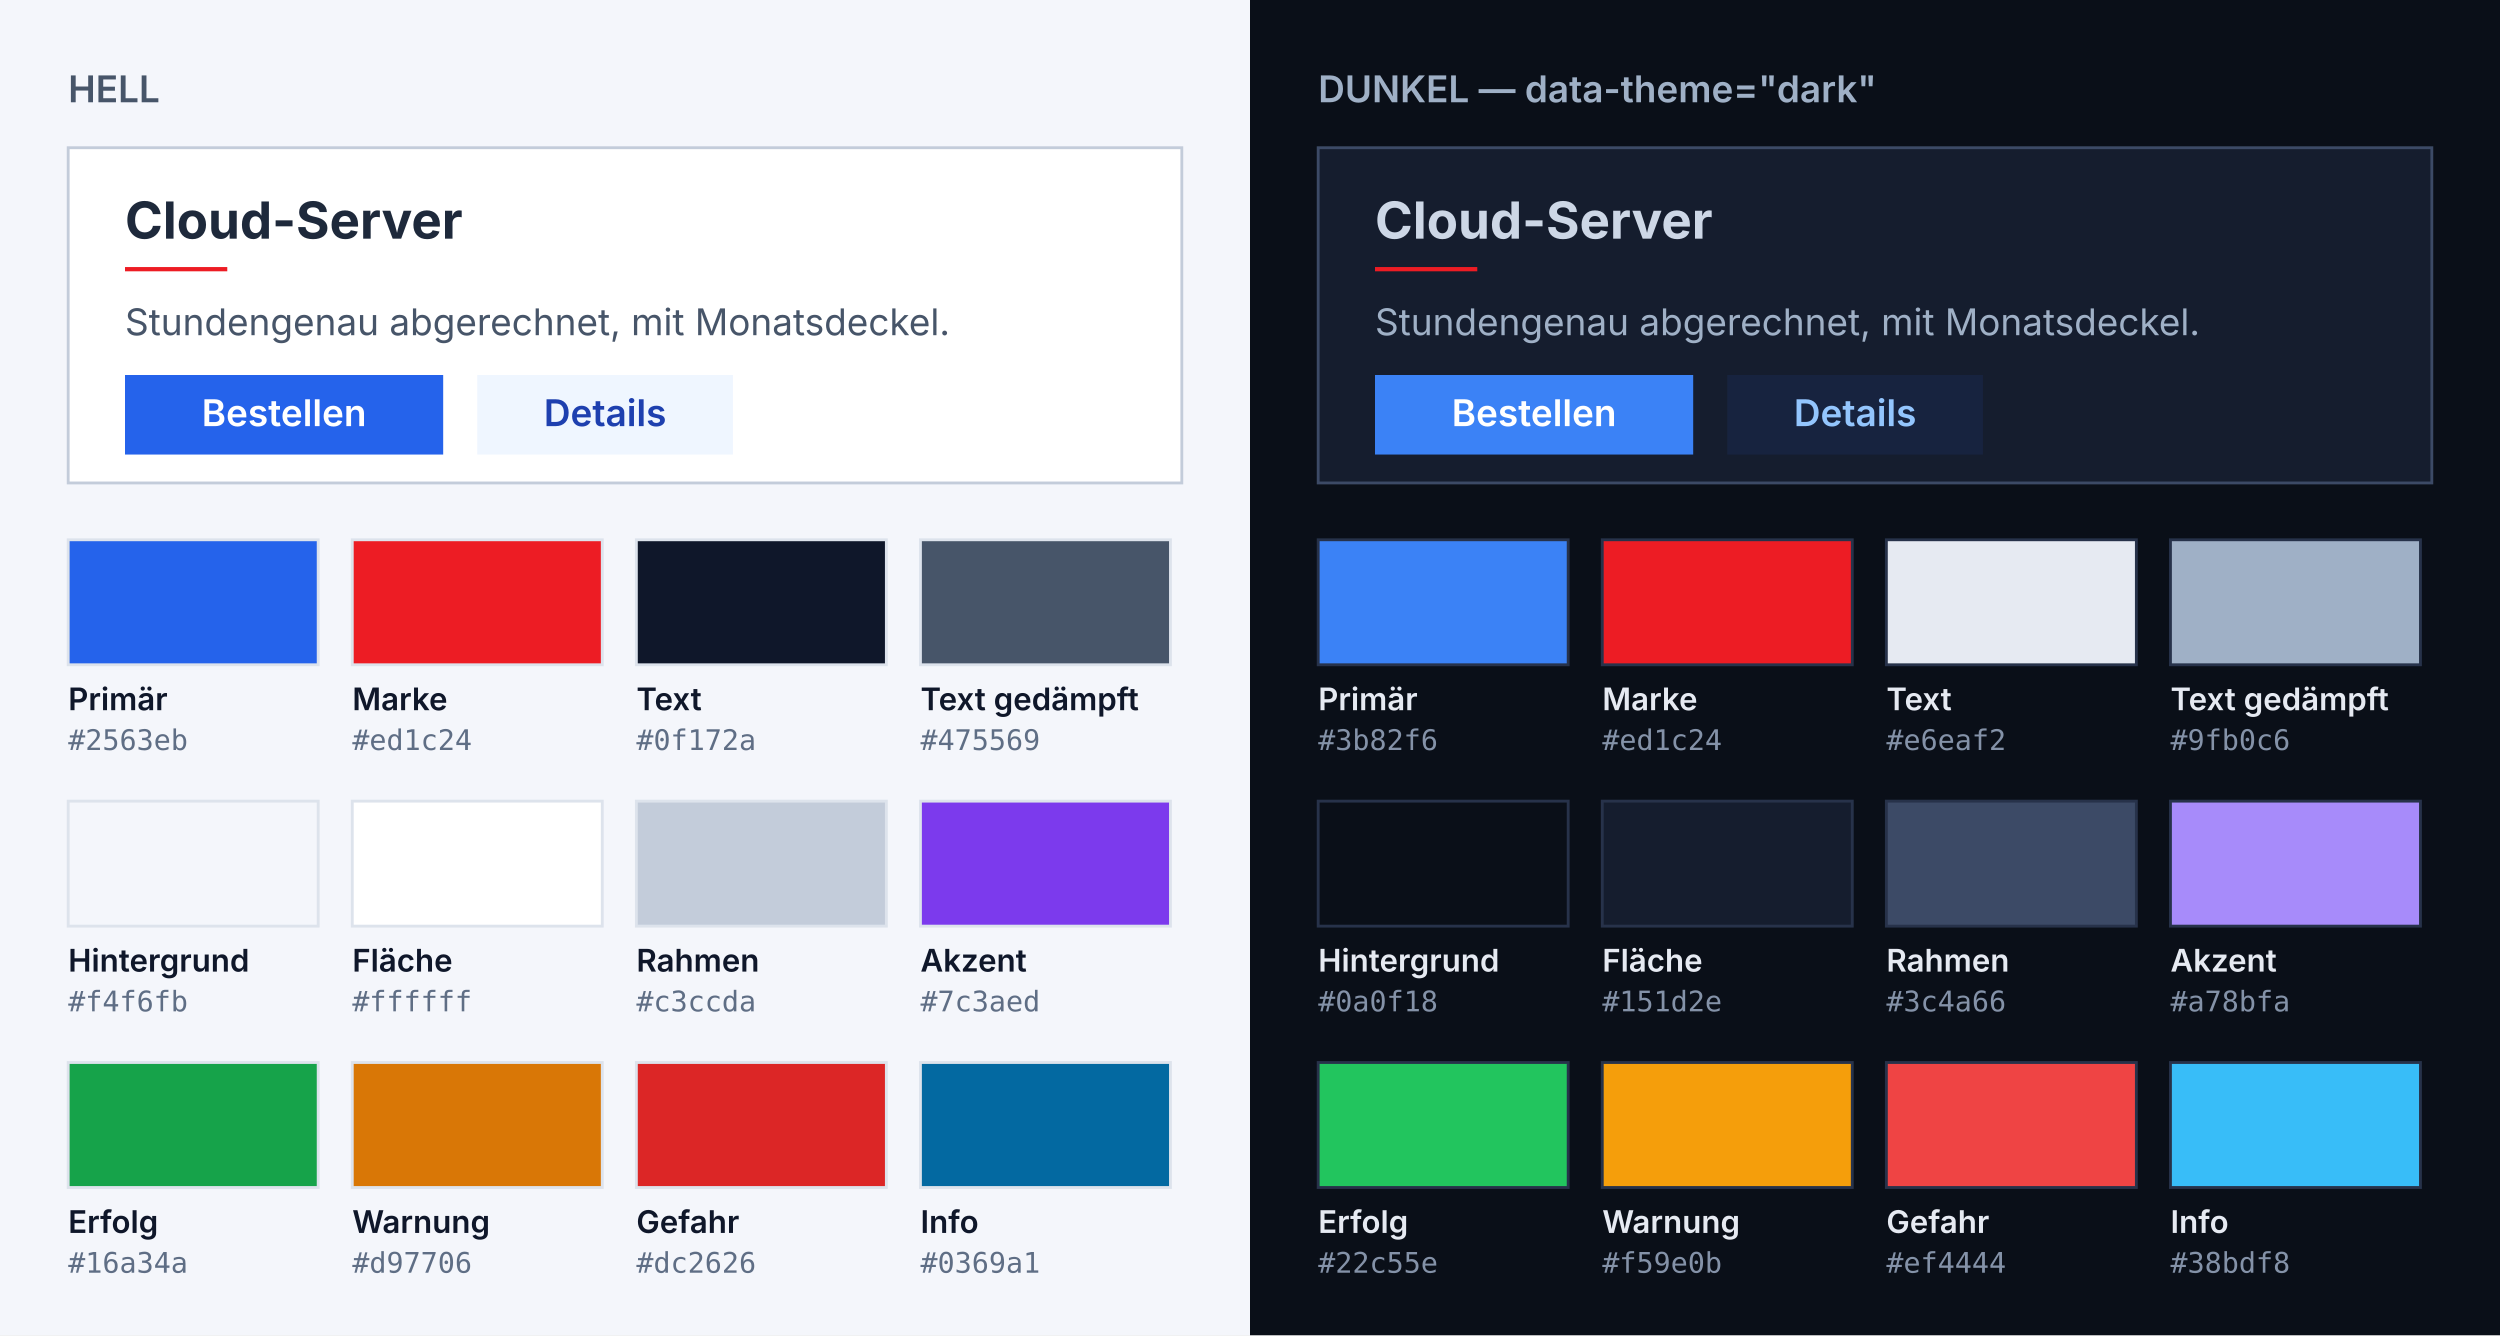
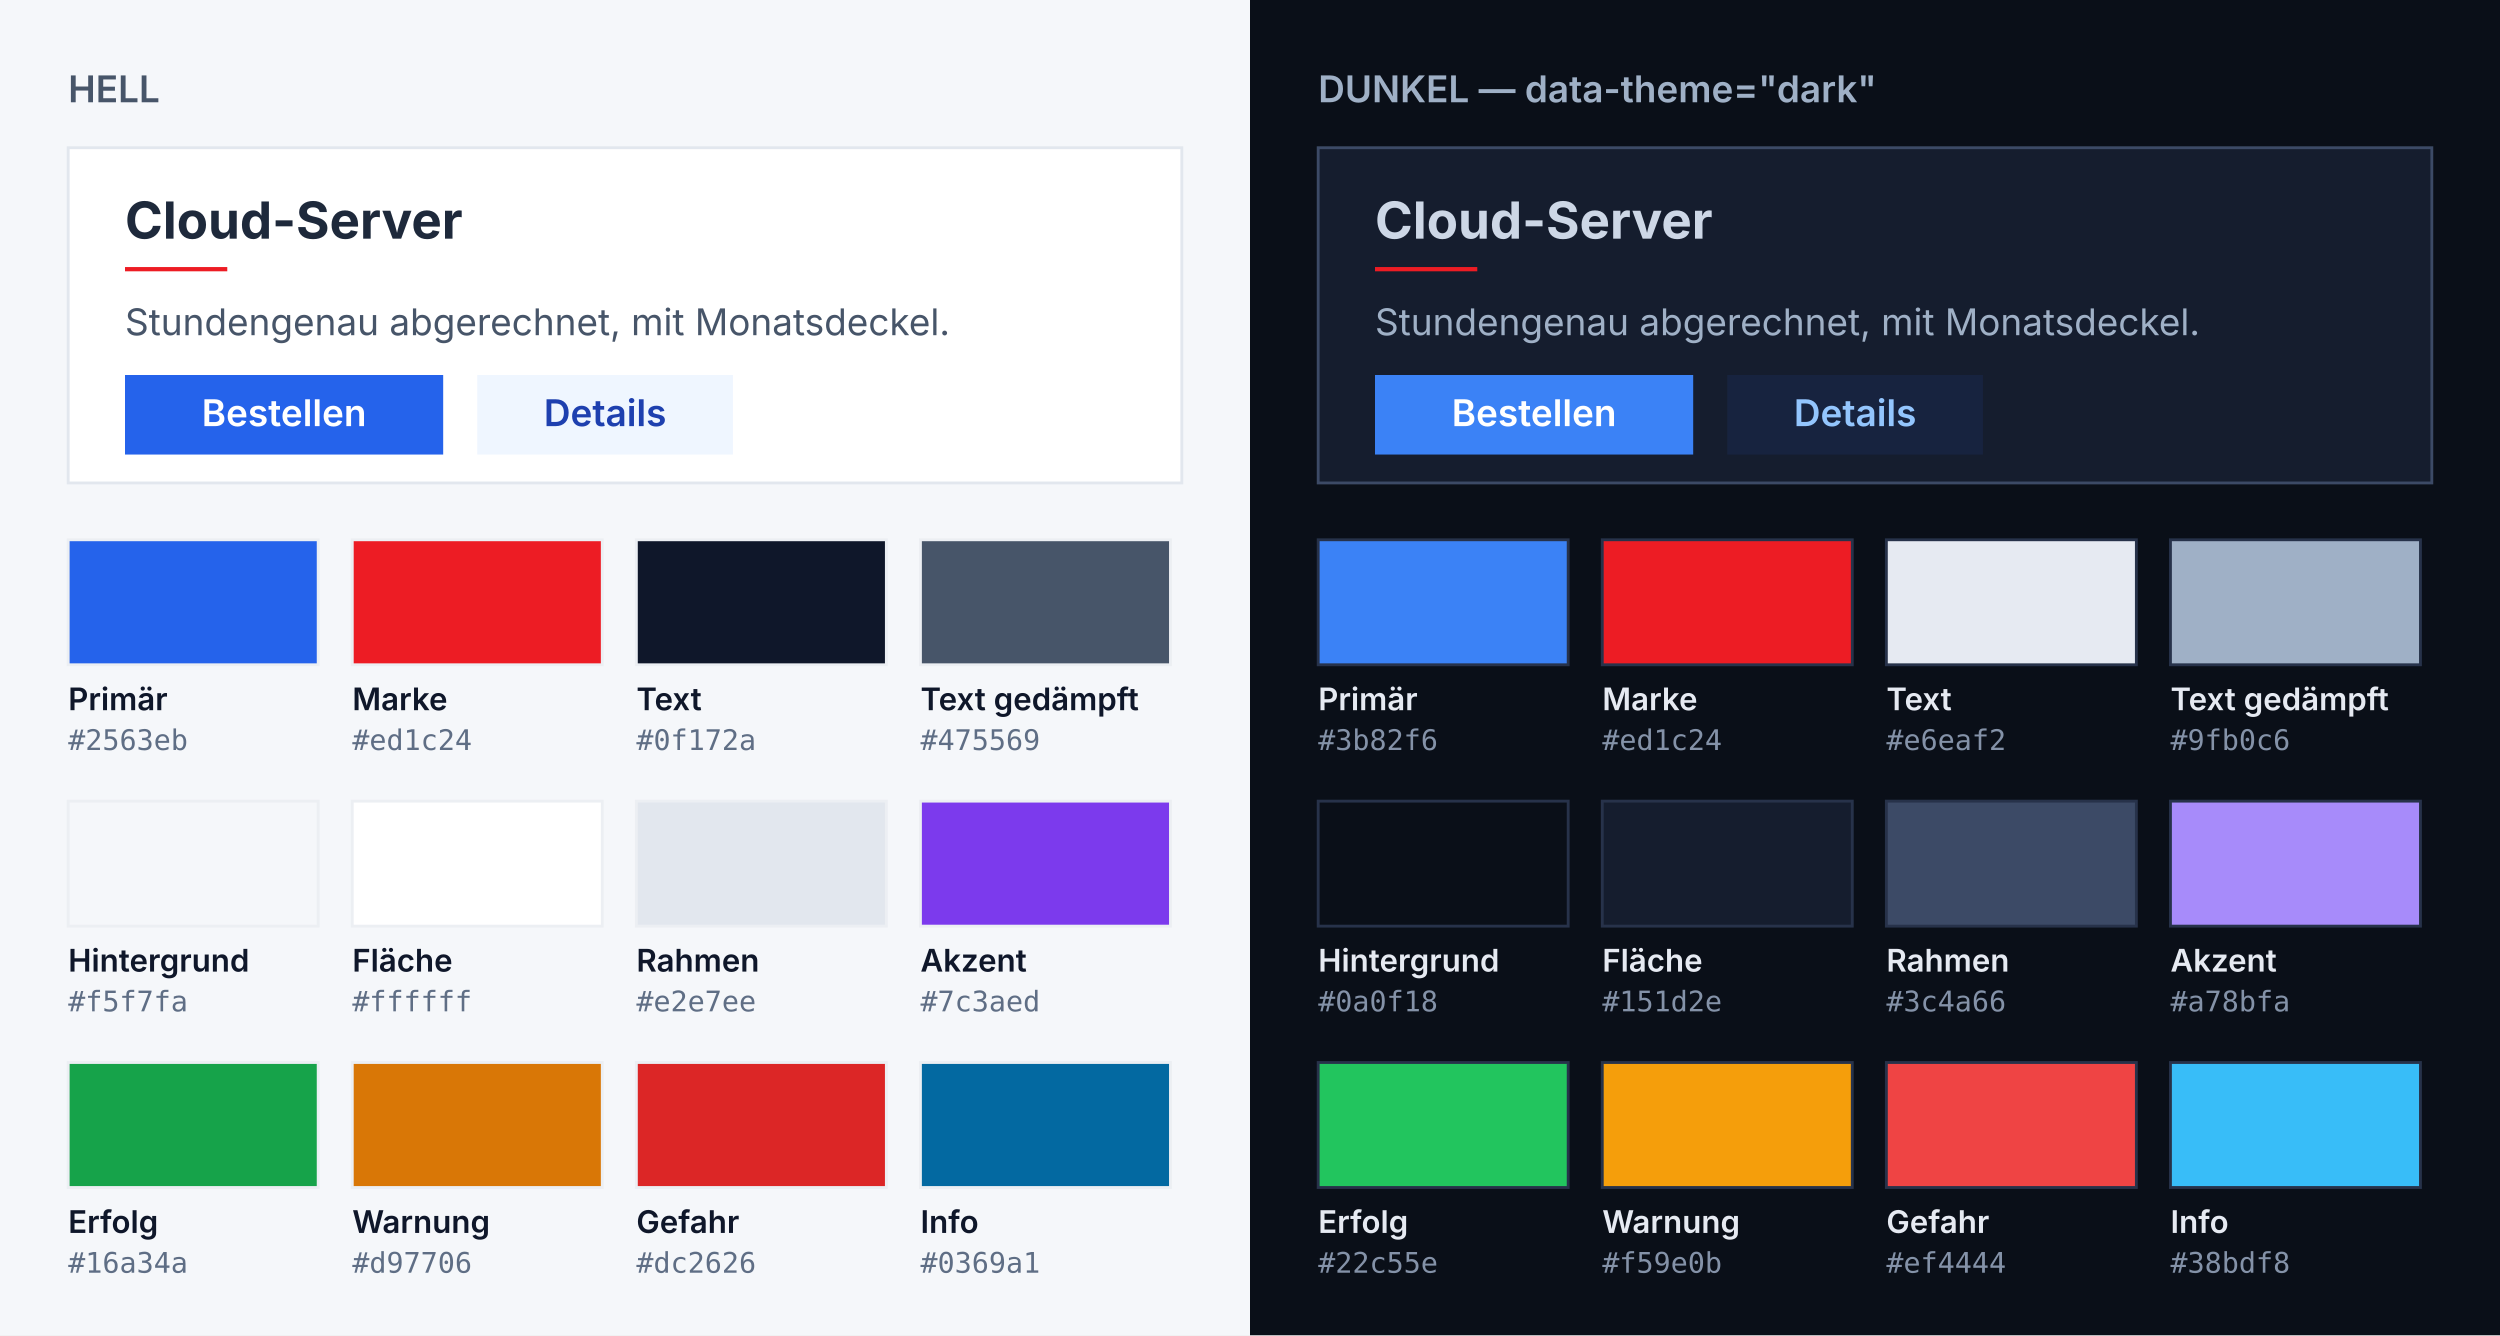
<svg xmlns="http://www.w3.org/2000/svg" width="880" height="470" viewBox="0 0 880 470" role="img">
-   <rect x="0" y="0" width="440" height="470" fill="#f4f6fb" />
+   <rect x="0" y="0" width="440" height="470" fill="#f5f7fa" />
  <text x="24" y="36" font-family="Inter, 'Segoe UI', system-ui, -apple-system, sans-serif" font-size="13" font-weight="600" fill="#475569" text-anchor="start">HELL</text>
-   <rect x="24" y="52" width="392" height="118" fill="#ffffff" stroke="#c3ccda" stroke-width="1" />
+   <rect x="24" y="52" width="392" height="118" fill="#ffffff" stroke="#e2e7ee" stroke-width="1" />
  <text x="44" y="84" font-family="Inter, 'Segoe UI', system-ui, -apple-system, sans-serif" font-size="18" font-weight="700" fill="#1e293b" text-anchor="start">Cloud-Server</text>
  <rect x="44" y="94" width="36" height="1.5" fill="#ed1c24" />
  <text x="44" y="118" font-family="Inter, 'Segoe UI', system-ui, -apple-system, sans-serif" font-size="13" font-weight="400" fill="#475569" text-anchor="start">Stundengenau abgerechnet, mit Monatsdeckel.</text>
  <rect x="44" y="132" width="112" height="28" fill="#2563eb" />
  <text x="100" y="150" font-family="Inter, 'Segoe UI', system-ui, -apple-system, sans-serif" font-size="13" font-weight="600" fill="#ffffff" text-anchor="middle">Bestellen</text>
  <rect x="168" y="132" width="90" height="28" fill="#eff6ff" />
  <text x="213" y="150" font-family="Inter, 'Segoe UI', system-ui, -apple-system, sans-serif" font-size="13" font-weight="600" fill="#1e40af" text-anchor="middle">Details</text>
-   <rect x="24" y="190" width="88" height="44" fill="#2563eb" stroke="#dde3ec" stroke-width="1" />
+   <rect x="24" y="190" width="88" height="44" fill="#2563eb" stroke="#eceff3" stroke-width="1" />
  <text x="24" y="250" font-family="Inter, 'Segoe UI', system-ui, -apple-system, sans-serif" font-size="11" font-weight="600" fill="#0f172a" text-anchor="start">Primär</text>
  <text x="24" y="264" font-family="'JetBrains Mono', ui-monospace, SFMono-Regular, Menlo, Consolas, monospace" font-size="10" font-weight="400" fill="#5f6e85" text-anchor="start">#2563eb</text>
-   <rect x="124" y="190" width="88" height="44" fill="#ed1c24" stroke="#dde3ec" stroke-width="1" />
+   <rect x="124" y="190" width="88" height="44" fill="#ed1c24" stroke="#eceff3" stroke-width="1" />
  <text x="124" y="250" font-family="Inter, 'Segoe UI', system-ui, -apple-system, sans-serif" font-size="11" font-weight="600" fill="#0f172a" text-anchor="start">Marke</text>
  <text x="124" y="264" font-family="'JetBrains Mono', ui-monospace, SFMono-Regular, Menlo, Consolas, monospace" font-size="10" font-weight="400" fill="#5f6e85" text-anchor="start">#ed1c24</text>
-   <rect x="224" y="190" width="88" height="44" fill="#0f172a" stroke="#dde3ec" stroke-width="1" />
+   <rect x="224" y="190" width="88" height="44" fill="#0f172a" stroke="#eceff3" stroke-width="1" />
  <text x="224" y="250" font-family="Inter, 'Segoe UI', system-ui, -apple-system, sans-serif" font-size="11" font-weight="600" fill="#0f172a" text-anchor="start">Text</text>
  <text x="224" y="264" font-family="'JetBrains Mono', ui-monospace, SFMono-Regular, Menlo, Consolas, monospace" font-size="10" font-weight="400" fill="#5f6e85" text-anchor="start">#0f172a</text>
-   <rect x="324" y="190" width="88" height="44" fill="#475569" stroke="#dde3ec" stroke-width="1" />
+   <rect x="324" y="190" width="88" height="44" fill="#475569" stroke="#eceff3" stroke-width="1" />
  <text x="324" y="250" font-family="Inter, 'Segoe UI', system-ui, -apple-system, sans-serif" font-size="11" font-weight="600" fill="#0f172a" text-anchor="start">Text gedämpft</text>
  <text x="324" y="264" font-family="'JetBrains Mono', ui-monospace, SFMono-Regular, Menlo, Consolas, monospace" font-size="10" font-weight="400" fill="#5f6e85" text-anchor="start">#475569</text>
-   <rect x="24" y="282" width="88" height="44" fill="#f4f6fb" stroke="#dde3ec" stroke-width="1" />
+   <rect x="24" y="282" width="88" height="44" fill="#f5f7fa" stroke="#eceff3" stroke-width="1" />
  <text x="24" y="342" font-family="Inter, 'Segoe UI', system-ui, -apple-system, sans-serif" font-size="11" font-weight="600" fill="#0f172a" text-anchor="start">Hintergrund</text>
-   <text x="24" y="356" font-family="'JetBrains Mono', ui-monospace, SFMono-Regular, Menlo, Consolas, monospace" font-size="10" font-weight="400" fill="#5f6e85" text-anchor="start">#f4f6fb</text>
-   <rect x="124" y="282" width="88" height="44" fill="#ffffff" stroke="#dde3ec" stroke-width="1" />
+   <text x="24" y="356" font-family="'JetBrains Mono', ui-monospace, SFMono-Regular, Menlo, Consolas, monospace" font-size="10" font-weight="400" fill="#5f6e85" text-anchor="start">#f5f7fa</text>
+   <rect x="124" y="282" width="88" height="44" fill="#ffffff" stroke="#eceff3" stroke-width="1" />
  <text x="124" y="342" font-family="Inter, 'Segoe UI', system-ui, -apple-system, sans-serif" font-size="11" font-weight="600" fill="#0f172a" text-anchor="start">Fläche</text>
  <text x="124" y="356" font-family="'JetBrains Mono', ui-monospace, SFMono-Regular, Menlo, Consolas, monospace" font-size="10" font-weight="400" fill="#5f6e85" text-anchor="start">#ffffff</text>
-   <rect x="224" y="282" width="88" height="44" fill="#c3ccda" stroke="#dde3ec" stroke-width="1" />
+   <rect x="224" y="282" width="88" height="44" fill="#e2e7ee" stroke="#eceff3" stroke-width="1" />
  <text x="224" y="342" font-family="Inter, 'Segoe UI', system-ui, -apple-system, sans-serif" font-size="11" font-weight="600" fill="#0f172a" text-anchor="start">Rahmen</text>
-   <text x="224" y="356" font-family="'JetBrains Mono', ui-monospace, SFMono-Regular, Menlo, Consolas, monospace" font-size="10" font-weight="400" fill="#5f6e85" text-anchor="start">#c3ccda</text>
-   <rect x="324" y="282" width="88" height="44" fill="#7c3aed" stroke="#dde3ec" stroke-width="1" />
+   <text x="224" y="356" font-family="'JetBrains Mono', ui-monospace, SFMono-Regular, Menlo, Consolas, monospace" font-size="10" font-weight="400" fill="#5f6e85" text-anchor="start">#e2e7ee</text>
+   <rect x="324" y="282" width="88" height="44" fill="#7c3aed" stroke="#eceff3" stroke-width="1" />
  <text x="324" y="342" font-family="Inter, 'Segoe UI', system-ui, -apple-system, sans-serif" font-size="11" font-weight="600" fill="#0f172a" text-anchor="start">Akzent</text>
  <text x="324" y="356" font-family="'JetBrains Mono', ui-monospace, SFMono-Regular, Menlo, Consolas, monospace" font-size="10" font-weight="400" fill="#5f6e85" text-anchor="start">#7c3aed</text>
-   <rect x="24" y="374" width="88" height="44" fill="#16a34a" stroke="#dde3ec" stroke-width="1" />
+   <rect x="24" y="374" width="88" height="44" fill="#16a34a" stroke="#eceff3" stroke-width="1" />
  <text x="24" y="434" font-family="Inter, 'Segoe UI', system-ui, -apple-system, sans-serif" font-size="11" font-weight="600" fill="#0f172a" text-anchor="start">Erfolg</text>
  <text x="24" y="448" font-family="'JetBrains Mono', ui-monospace, SFMono-Regular, Menlo, Consolas, monospace" font-size="10" font-weight="400" fill="#5f6e85" text-anchor="start">#16a34a</text>
-   <rect x="124" y="374" width="88" height="44" fill="#d97706" stroke="#dde3ec" stroke-width="1" />
+   <rect x="124" y="374" width="88" height="44" fill="#d97706" stroke="#eceff3" stroke-width="1" />
  <text x="124" y="434" font-family="Inter, 'Segoe UI', system-ui, -apple-system, sans-serif" font-size="11" font-weight="600" fill="#0f172a" text-anchor="start">Warnung</text>
  <text x="124" y="448" font-family="'JetBrains Mono', ui-monospace, SFMono-Regular, Menlo, Consolas, monospace" font-size="10" font-weight="400" fill="#5f6e85" text-anchor="start">#d97706</text>
-   <rect x="224" y="374" width="88" height="44" fill="#dc2626" stroke="#dde3ec" stroke-width="1" />
+   <rect x="224" y="374" width="88" height="44" fill="#dc2626" stroke="#eceff3" stroke-width="1" />
  <text x="224" y="434" font-family="Inter, 'Segoe UI', system-ui, -apple-system, sans-serif" font-size="11" font-weight="600" fill="#0f172a" text-anchor="start">Gefahr</text>
  <text x="224" y="448" font-family="'JetBrains Mono', ui-monospace, SFMono-Regular, Menlo, Consolas, monospace" font-size="10" font-weight="400" fill="#5f6e85" text-anchor="start">#dc2626</text>
-   <rect x="324" y="374" width="88" height="44" fill="#0369a1" stroke="#dde3ec" stroke-width="1" />
+   <rect x="324" y="374" width="88" height="44" fill="#0369a1" stroke="#eceff3" stroke-width="1" />
  <text x="324" y="434" font-family="Inter, 'Segoe UI', system-ui, -apple-system, sans-serif" font-size="11" font-weight="600" fill="#0f172a" text-anchor="start">Info</text>
  <text x="324" y="448" font-family="'JetBrains Mono', ui-monospace, SFMono-Regular, Menlo, Consolas, monospace" font-size="10" font-weight="400" fill="#5f6e85" text-anchor="start">#0369a1</text>
  <rect x="440" y="0" width="440" height="470" fill="#0a0f18" />
  <text x="464" y="36" font-family="Inter, 'Segoe UI', system-ui, -apple-system, sans-serif" font-size="13" font-weight="600" fill="#9fb0c6" text-anchor="start">DUNKEL — data-theme="dark"</text>
  <rect x="464" y="52" width="392" height="118" fill="#151d2e" stroke="#3c4a66" stroke-width="1" />
  <text x="484" y="84" font-family="Inter, 'Segoe UI', system-ui, -apple-system, sans-serif" font-size="18" font-weight="700" fill="#cdd7e6" text-anchor="start">Cloud-Server</text>
  <rect x="484" y="94" width="36" height="1.5" fill="#ed1c24" />
  <text x="484" y="118" font-family="Inter, 'Segoe UI', system-ui, -apple-system, sans-serif" font-size="13" font-weight="400" fill="#9fb0c6" text-anchor="start">Stundengenau abgerechnet, mit Monatsdeckel.</text>
  <rect x="484" y="132" width="112" height="28" fill="#3b82f6" />
  <text x="540" y="150" font-family="Inter, 'Segoe UI', system-ui, -apple-system, sans-serif" font-size="13" font-weight="600" fill="#ffffff" text-anchor="middle">Bestellen</text>
  <rect x="608" y="132" width="90" height="28" fill="#17233f" />
  <text x="653" y="150" font-family="Inter, 'Segoe UI', system-ui, -apple-system, sans-serif" font-size="13" font-weight="600" fill="#93c5fd" text-anchor="middle">Details</text>
  <rect x="464" y="190" width="88" height="44" fill="#3b82f6" stroke="#27324a" stroke-width="1" />
  <text x="464" y="250" font-family="Inter, 'Segoe UI', system-ui, -apple-system, sans-serif" font-size="11" font-weight="600" fill="#e6eaf2" text-anchor="start">Primär</text>
  <text x="464" y="264" font-family="'JetBrains Mono', ui-monospace, SFMono-Regular, Menlo, Consolas, monospace" font-size="10" font-weight="400" fill="#8492a8" text-anchor="start">#3b82f6</text>
  <rect x="564" y="190" width="88" height="44" fill="#ed1c24" stroke="#27324a" stroke-width="1" />
  <text x="564" y="250" font-family="Inter, 'Segoe UI', system-ui, -apple-system, sans-serif" font-size="11" font-weight="600" fill="#e6eaf2" text-anchor="start">Marke</text>
  <text x="564" y="264" font-family="'JetBrains Mono', ui-monospace, SFMono-Regular, Menlo, Consolas, monospace" font-size="10" font-weight="400" fill="#8492a8" text-anchor="start">#ed1c24</text>
  <rect x="664" y="190" width="88" height="44" fill="#e6eaf2" stroke="#27324a" stroke-width="1" />
  <text x="664" y="250" font-family="Inter, 'Segoe UI', system-ui, -apple-system, sans-serif" font-size="11" font-weight="600" fill="#e6eaf2" text-anchor="start">Text</text>
  <text x="664" y="264" font-family="'JetBrains Mono', ui-monospace, SFMono-Regular, Menlo, Consolas, monospace" font-size="10" font-weight="400" fill="#8492a8" text-anchor="start">#e6eaf2</text>
  <rect x="764" y="190" width="88" height="44" fill="#9fb0c6" stroke="#27324a" stroke-width="1" />
  <text x="764" y="250" font-family="Inter, 'Segoe UI', system-ui, -apple-system, sans-serif" font-size="11" font-weight="600" fill="#e6eaf2" text-anchor="start">Text gedämpft</text>
  <text x="764" y="264" font-family="'JetBrains Mono', ui-monospace, SFMono-Regular, Menlo, Consolas, monospace" font-size="10" font-weight="400" fill="#8492a8" text-anchor="start">#9fb0c6</text>
  <rect x="464" y="282" width="88" height="44" fill="#0a0f18" stroke="#27324a" stroke-width="1" />
  <text x="464" y="342" font-family="Inter, 'Segoe UI', system-ui, -apple-system, sans-serif" font-size="11" font-weight="600" fill="#e6eaf2" text-anchor="start">Hintergrund</text>
  <text x="464" y="356" font-family="'JetBrains Mono', ui-monospace, SFMono-Regular, Menlo, Consolas, monospace" font-size="10" font-weight="400" fill="#8492a8" text-anchor="start">#0a0f18</text>
  <rect x="564" y="282" width="88" height="44" fill="#151d2e" stroke="#27324a" stroke-width="1" />
  <text x="564" y="342" font-family="Inter, 'Segoe UI', system-ui, -apple-system, sans-serif" font-size="11" font-weight="600" fill="#e6eaf2" text-anchor="start">Fläche</text>
  <text x="564" y="356" font-family="'JetBrains Mono', ui-monospace, SFMono-Regular, Menlo, Consolas, monospace" font-size="10" font-weight="400" fill="#8492a8" text-anchor="start">#151d2e</text>
  <rect x="664" y="282" width="88" height="44" fill="#3c4a66" stroke="#27324a" stroke-width="1" />
  <text x="664" y="342" font-family="Inter, 'Segoe UI', system-ui, -apple-system, sans-serif" font-size="11" font-weight="600" fill="#e6eaf2" text-anchor="start">Rahmen</text>
  <text x="664" y="356" font-family="'JetBrains Mono', ui-monospace, SFMono-Regular, Menlo, Consolas, monospace" font-size="10" font-weight="400" fill="#8492a8" text-anchor="start">#3c4a66</text>
  <rect x="764" y="282" width="88" height="44" fill="#a78bfa" stroke="#27324a" stroke-width="1" />
  <text x="764" y="342" font-family="Inter, 'Segoe UI', system-ui, -apple-system, sans-serif" font-size="11" font-weight="600" fill="#e6eaf2" text-anchor="start">Akzent</text>
  <text x="764" y="356" font-family="'JetBrains Mono', ui-monospace, SFMono-Regular, Menlo, Consolas, monospace" font-size="10" font-weight="400" fill="#8492a8" text-anchor="start">#a78bfa</text>
  <rect x="464" y="374" width="88" height="44" fill="#22c55e" stroke="#27324a" stroke-width="1" />
  <text x="464" y="434" font-family="Inter, 'Segoe UI', system-ui, -apple-system, sans-serif" font-size="11" font-weight="600" fill="#e6eaf2" text-anchor="start">Erfolg</text>
  <text x="464" y="448" font-family="'JetBrains Mono', ui-monospace, SFMono-Regular, Menlo, Consolas, monospace" font-size="10" font-weight="400" fill="#8492a8" text-anchor="start">#22c55e</text>
  <rect x="564" y="374" width="88" height="44" fill="#f59e0b" stroke="#27324a" stroke-width="1" />
  <text x="564" y="434" font-family="Inter, 'Segoe UI', system-ui, -apple-system, sans-serif" font-size="11" font-weight="600" fill="#e6eaf2" text-anchor="start">Warnung</text>
  <text x="564" y="448" font-family="'JetBrains Mono', ui-monospace, SFMono-Regular, Menlo, Consolas, monospace" font-size="10" font-weight="400" fill="#8492a8" text-anchor="start">#f59e0b</text>
  <rect x="664" y="374" width="88" height="44" fill="#ef4444" stroke="#27324a" stroke-width="1" />
  <text x="664" y="434" font-family="Inter, 'Segoe UI', system-ui, -apple-system, sans-serif" font-size="11" font-weight="600" fill="#e6eaf2" text-anchor="start">Gefahr</text>
  <text x="664" y="448" font-family="'JetBrains Mono', ui-monospace, SFMono-Regular, Menlo, Consolas, monospace" font-size="10" font-weight="400" fill="#8492a8" text-anchor="start">#ef4444</text>
  <rect x="764" y="374" width="88" height="44" fill="#38bdf8" stroke="#27324a" stroke-width="1" />
  <text x="764" y="434" font-family="Inter, 'Segoe UI', system-ui, -apple-system, sans-serif" font-size="11" font-weight="600" fill="#e6eaf2" text-anchor="start">Info</text>
  <text x="764" y="448" font-family="'JetBrains Mono', ui-monospace, SFMono-Regular, Menlo, Consolas, monospace" font-size="10" font-weight="400" fill="#8492a8" text-anchor="start">#38bdf8</text>
</svg>
